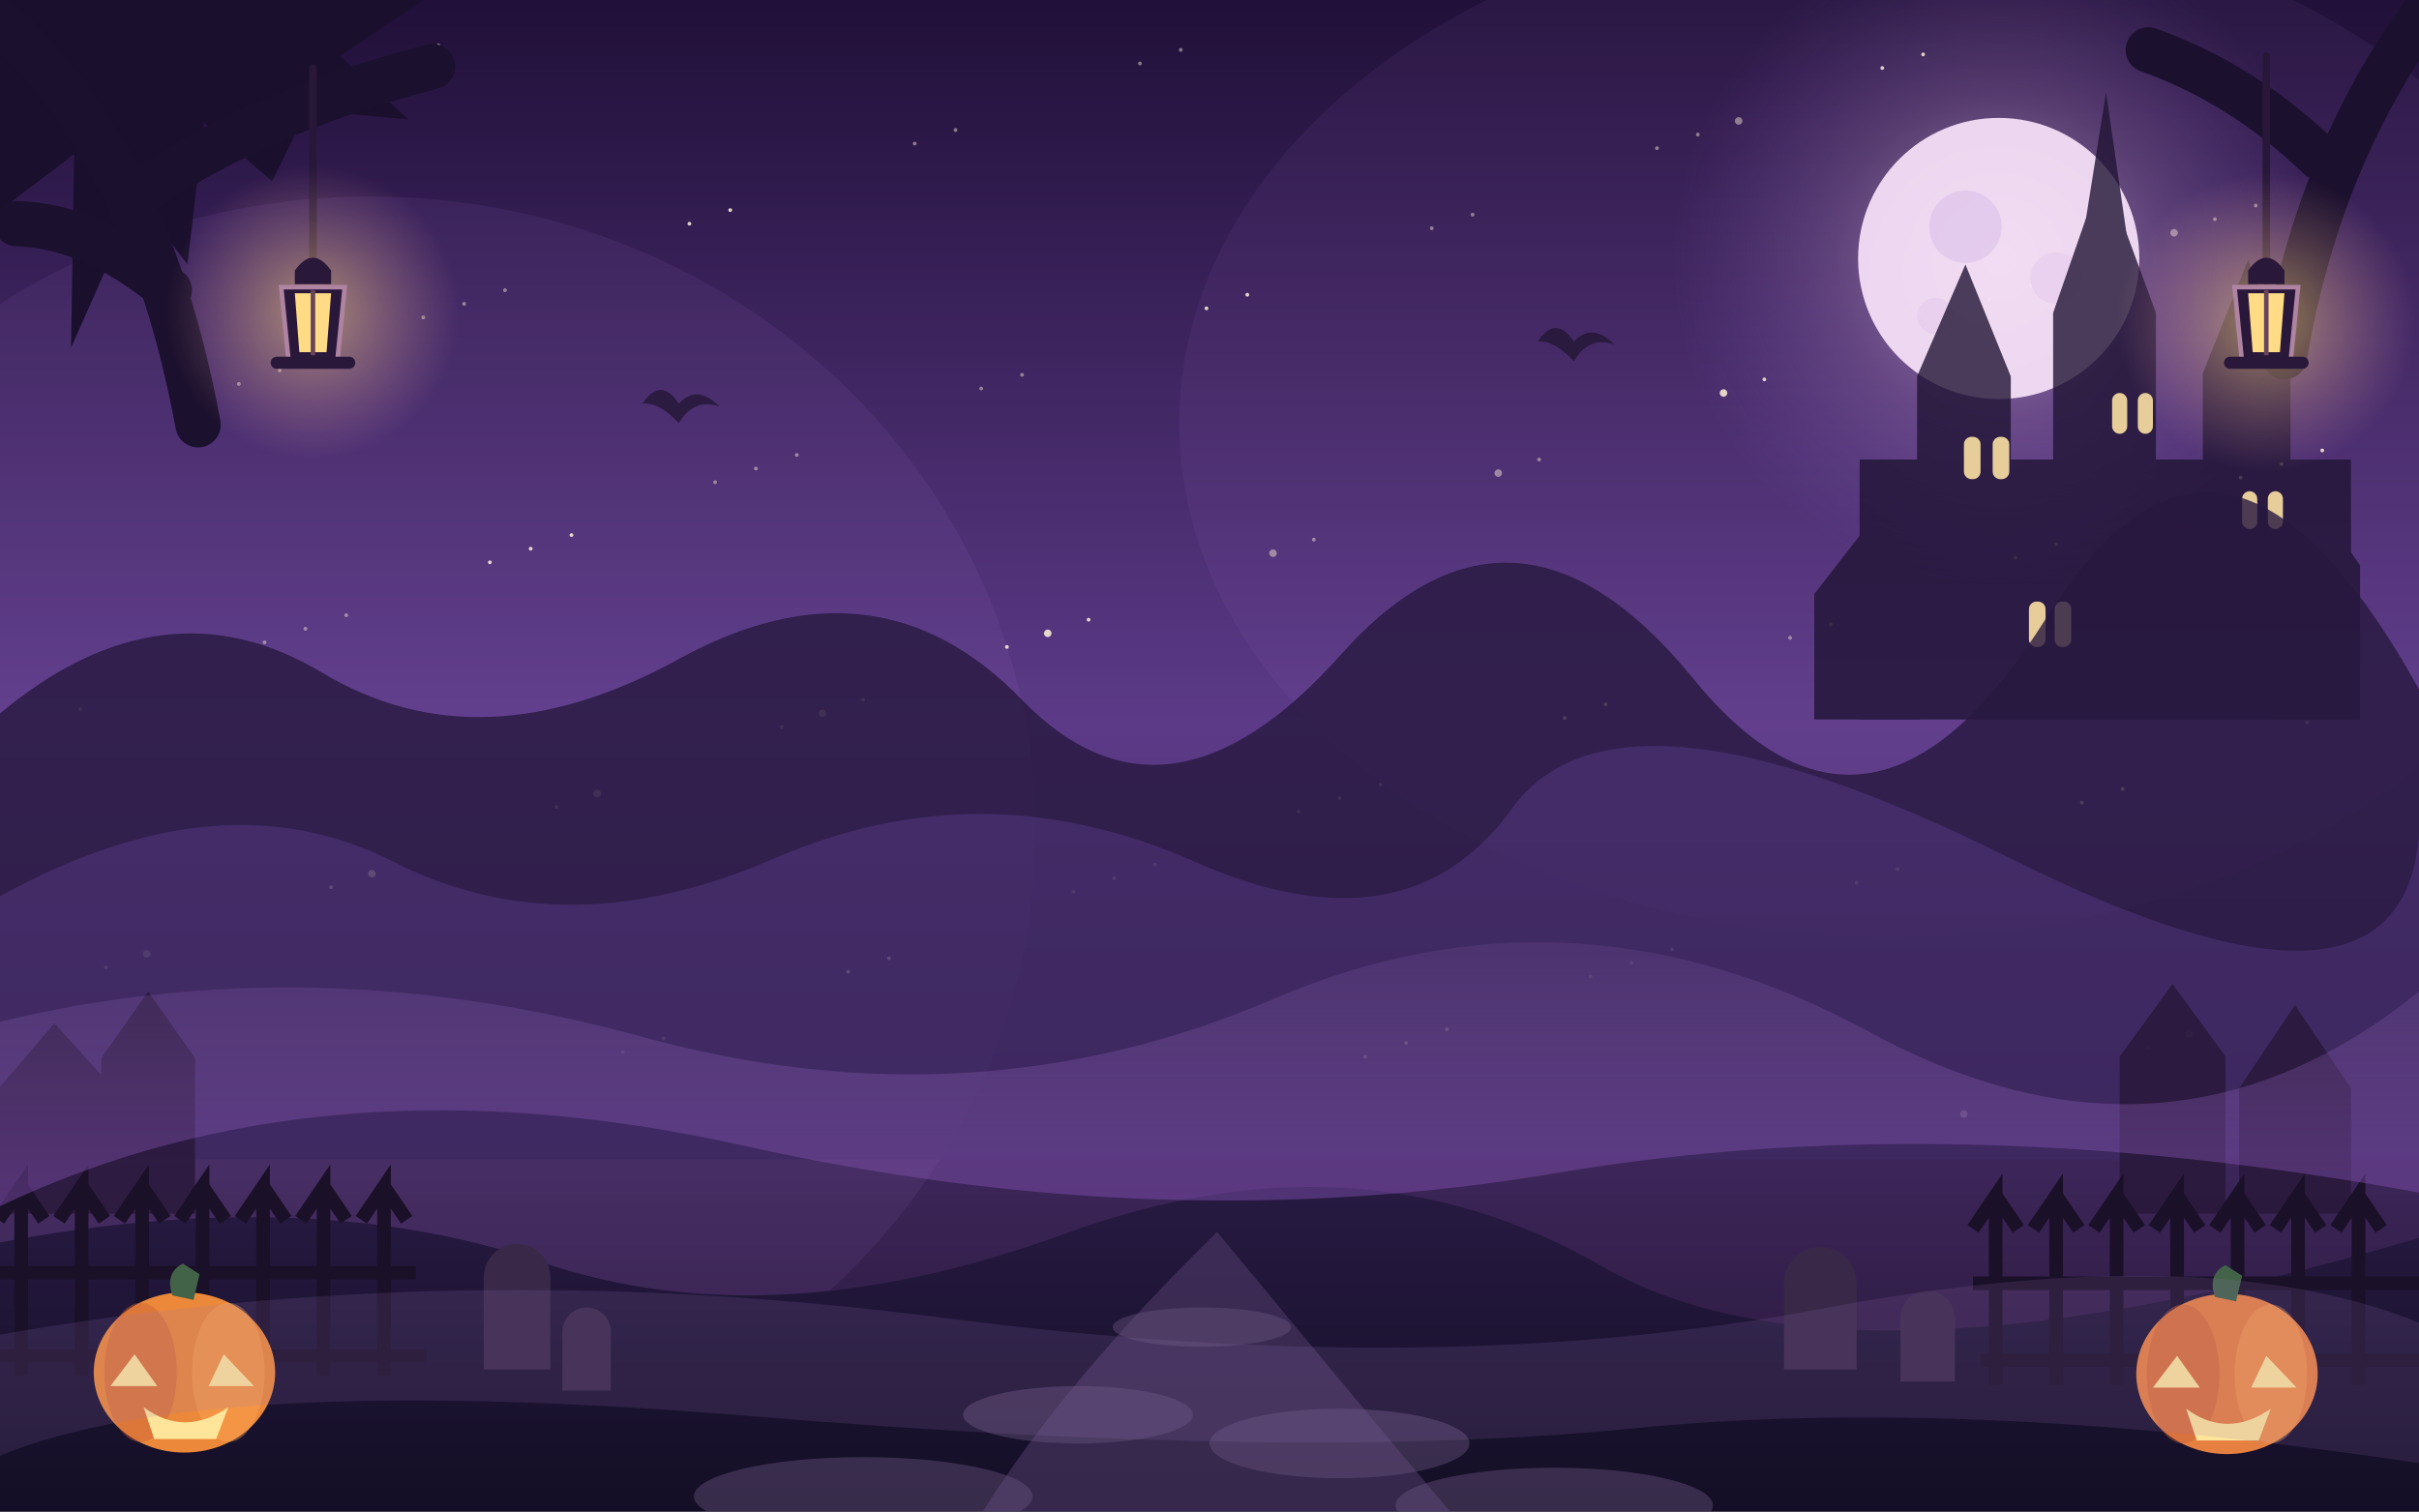
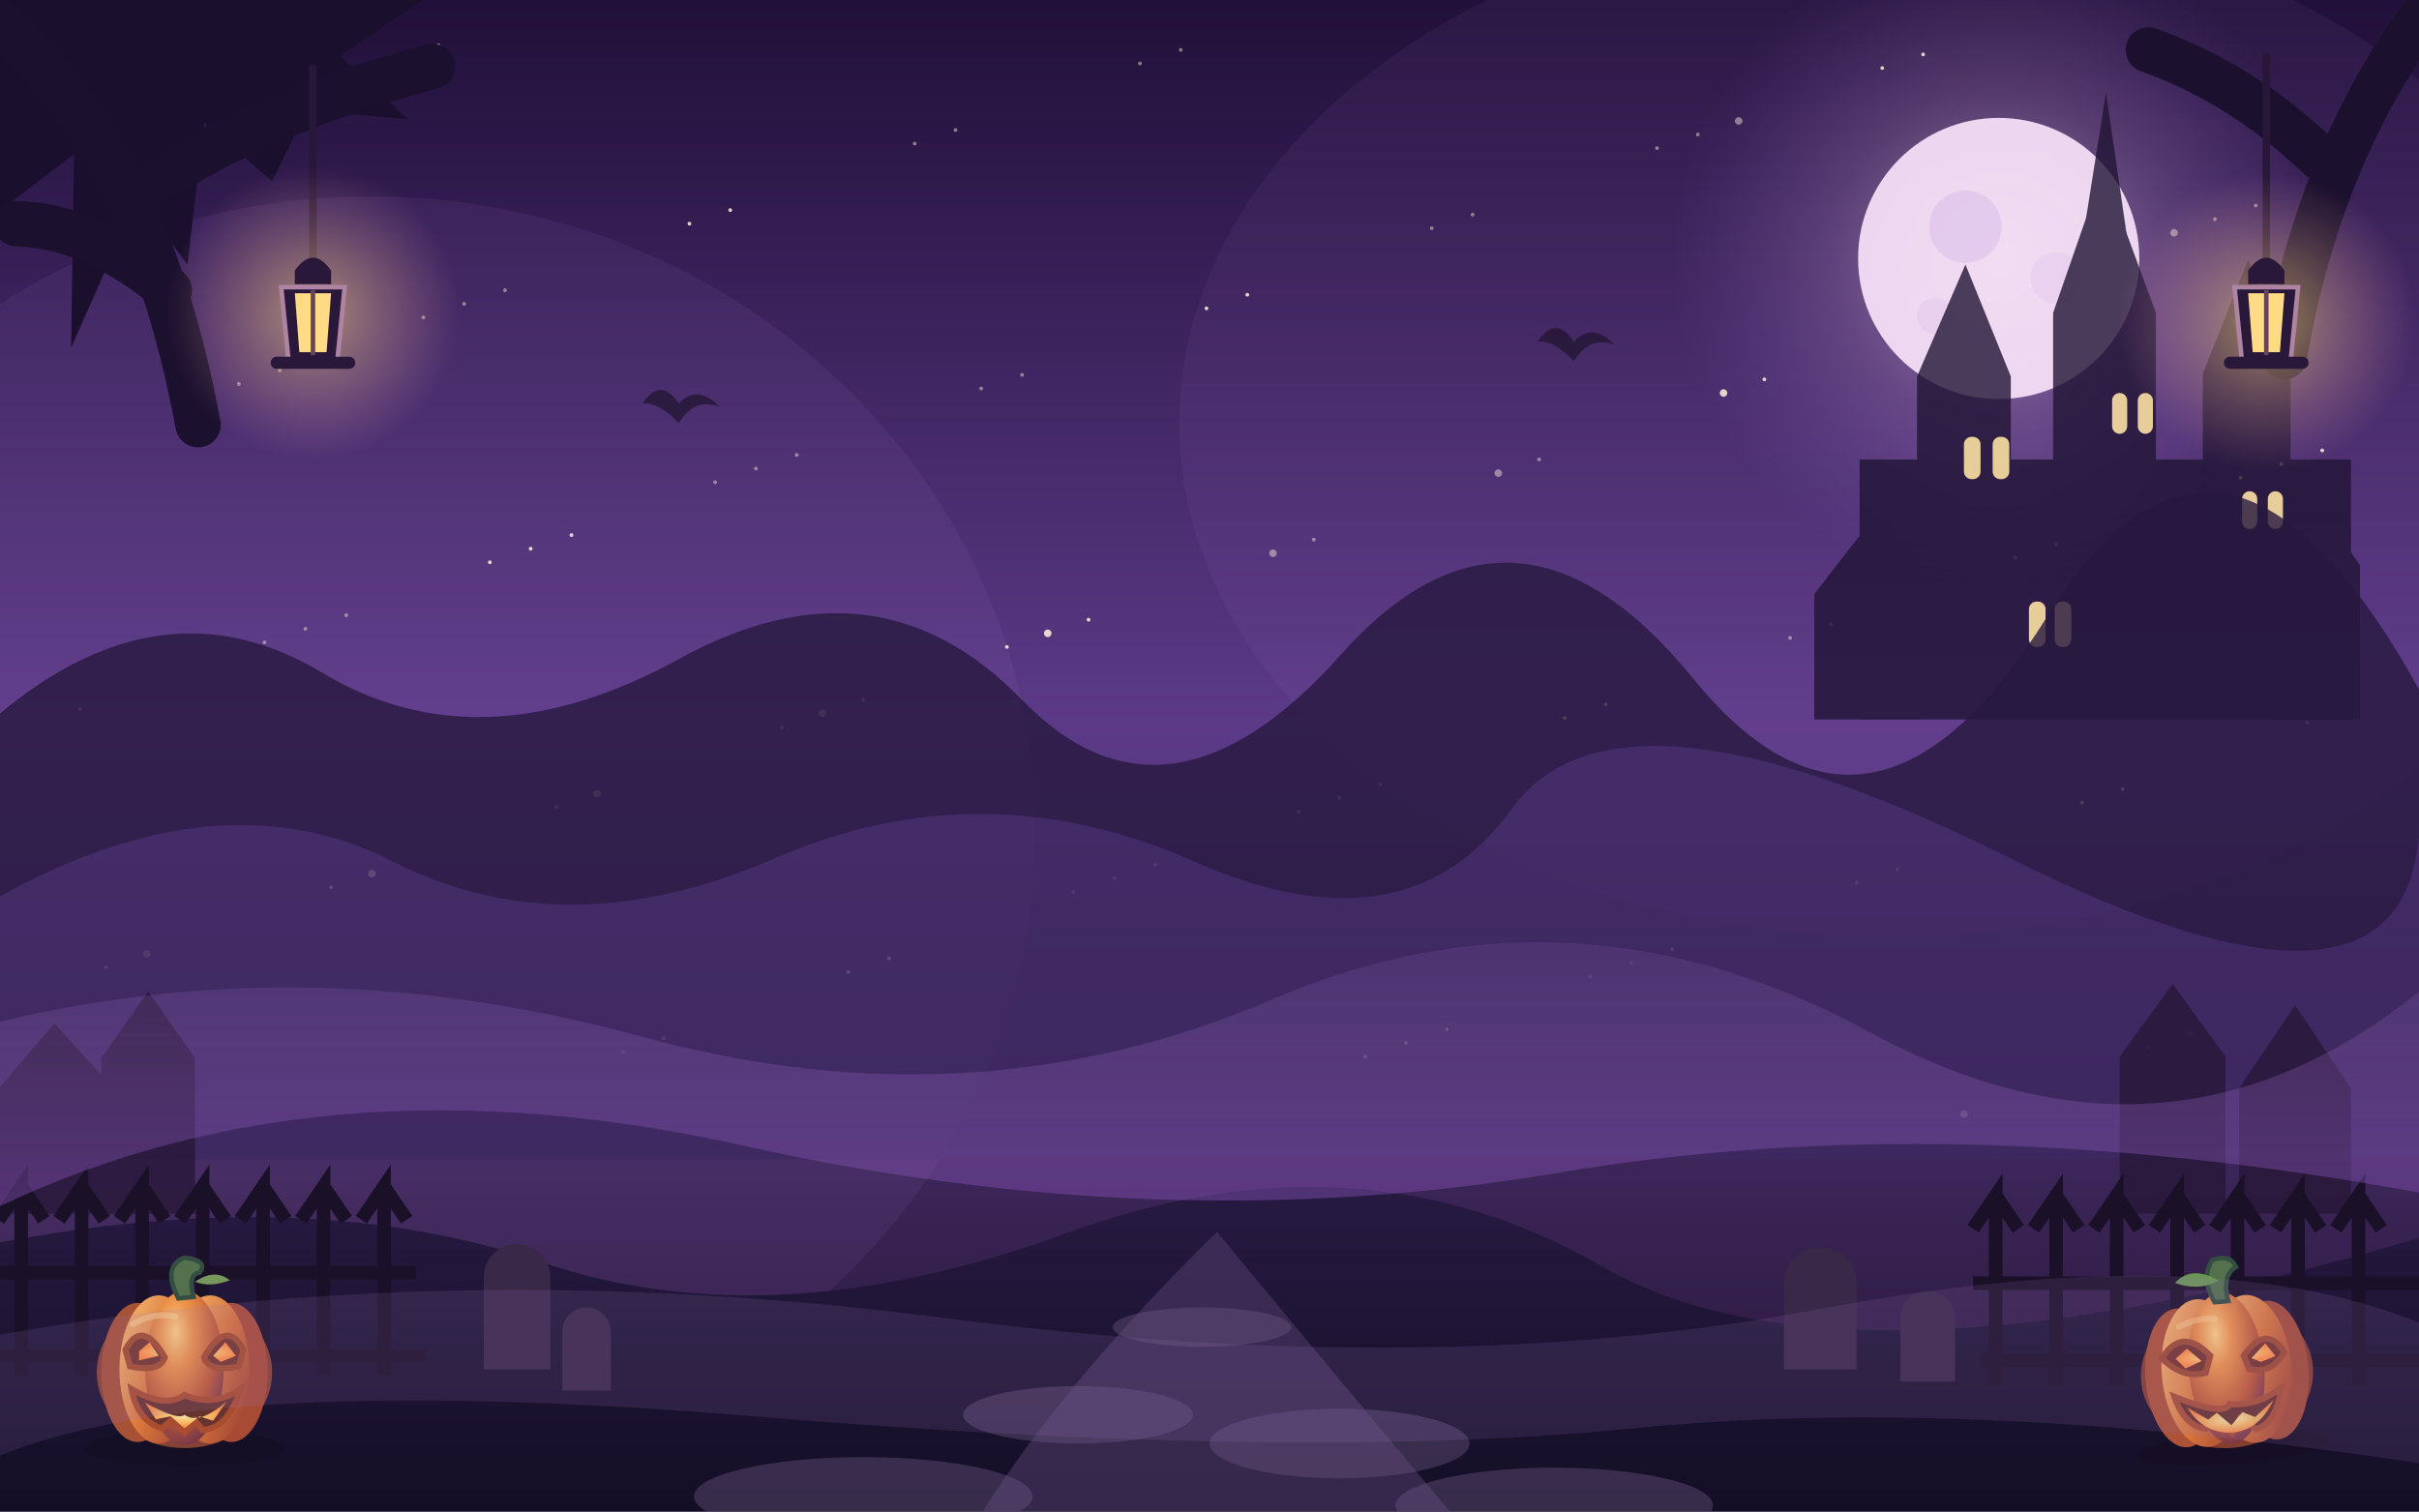
<svg xmlns="http://www.w3.org/2000/svg" viewBox="0 0 1600 1000" preserveAspectRatio="xMidYMid slice">
  <defs>
    <linearGradient id="night" x2="0" y2="1">
      <stop stop-color="#211039" />
      <stop offset=".48" stop-color="#5c3a88" />
      <stop offset="1" stop-color="#241534" />
    </linearGradient>
    <radialGradient id="moonGlow">
      <stop stop-color="#fff9f1" stop-opacity=".5" />
      <stop offset=".5" stop-color="#f5c7ff" stop-opacity=".18" />
      <stop offset="1" stop-color="#b787fc" stop-opacity="0" />
    </radialGradient>
    <linearGradient id="fog" x2="0" y2="1">
      <stop stop-color="#a278c7" stop-opacity=".12" />
      <stop offset="1" stop-color="#8450b6" stop-opacity=".45" />
    </linearGradient>
    <radialGradient id="lantern">
      <stop stop-color="#ffe6a0" stop-opacity=".9" />
      <stop offset=".22" stop-color="#ffd586" stop-opacity=".42" />
      <stop offset="1" stop-color="#f2a9ab" stop-opacity="0" />
    </radialGradient>
    <linearGradient id="grass" x2="0" y2="1">
      <stop stop-color="#271a42" />
      <stop offset="1" stop-color="#130e25" />
    </linearGradient>
  </defs>
  <rect width="1600" height="1000" fill="url(#night)" />
  <ellipse cx="1250" cy="280" rx="470" ry="340" fill="#a070d1" opacity=".08" />
  <ellipse cx="245" cy="550" rx="440" ry="420" fill="#a778d8" opacity=".09" />
  <circle cx="87" cy="101" r="2.5" fill="#fff2d8" opacity="0.85" />
  <circle cx="280" cy="210" r="1.25" fill="#fff2d8" opacity="0.45" />
  <circle cx="473" cy="319" r="1.25" fill="#fff2d8" opacity="0.45" />
  <circle cx="666" cy="428" r="1.25" fill="#fff2d8" opacity="0.85" />
  <circle cx="859" cy="537" r="1.25" fill="#fff2d8" opacity="0.45" />
  <circle cx="1052" cy="646" r="1.25" fill="#fff2d8" opacity="0.45" />
  <circle cx="1245" cy="45" r="1.25" fill="#fff2d8" opacity="0.85" />
  <circle cx="1438" cy="154" r="2.5" fill="#fff2d8" opacity="0.45" />
  <circle cx="131" cy="263" r="1.25" fill="#fff2d8" opacity="0.45" />
  <circle cx="324" cy="372" r="1.25" fill="#fff2d8" opacity="0.85" />
  <circle cx="517" cy="481" r="1.25" fill="#fff2d8" opacity="0.45" />
  <circle cx="710" cy="590" r="1.25" fill="#fff2d8" opacity="0.45" />
  <circle cx="903" cy="699" r="1.25" fill="#fff2d8" opacity="0.85" />
  <circle cx="1096" cy="98" r="1.25" fill="#fff2d8" opacity="0.45" />
  <circle cx="1289" cy="207" r="2.5" fill="#fff2d8" opacity="0.45" />
  <circle cx="1482" cy="316" r="1.25" fill="#fff2d8" opacity="0.85" />
  <circle cx="175" cy="425" r="1.25" fill="#fff2d8" opacity="0.45" />
  <circle cx="368" cy="534" r="1.25" fill="#fff2d8" opacity="0.45" />
  <circle cx="561" cy="643" r="1.25" fill="#fff2d8" opacity="0.85" />
  <circle cx="754" cy="42" r="1.25" fill="#fff2d8" opacity="0.45" />
  <circle cx="947" cy="151" r="1.25" fill="#fff2d8" opacity="0.45" />
  <circle cx="1140" cy="260" r="2.5" fill="#fff2d8" opacity="0.85" />
  <circle cx="1333" cy="369" r="1.25" fill="#fff2d8" opacity="0.45" />
  <circle cx="1526" cy="478" r="1.25" fill="#fff2d8" opacity="0.45" />
  <circle cx="219" cy="587" r="1.25" fill="#fff2d8" opacity="0.85" />
  <circle cx="412" cy="696" r="1.25" fill="#fff2d8" opacity="0.45" />
  <circle cx="605" cy="95" r="1.25" fill="#fff2d8" opacity="0.45" />
  <circle cx="798" cy="204" r="1.25" fill="#fff2d8" opacity="0.85" />
  <circle cx="991" cy="313" r="2.5" fill="#fff2d8" opacity="0.45" />
  <circle cx="1184" cy="422" r="1.25" fill="#fff2d8" opacity="0.45" />
  <circle cx="1377" cy="531" r="1.25" fill="#fff2d8" opacity="0.85" />
  <circle cx="70" cy="640" r="1.25" fill="#fff2d8" opacity="0.45" />
  <circle cx="263" cy="39" r="1.25" fill="#fff2d8" opacity="0.45" />
  <circle cx="456" cy="148" r="1.25" fill="#fff2d8" opacity="0.85" />
  <circle cx="649" cy="257" r="1.25" fill="#fff2d8" opacity="0.45" />
  <circle cx="842" cy="366" r="2.5" fill="#fff2d8" opacity="0.45" />
  <circle cx="1035" cy="475" r="1.25" fill="#fff2d8" opacity="0.85" />
  <circle cx="1228" cy="584" r="1.25" fill="#fff2d8" opacity="0.45" />
  <circle cx="1421" cy="693" r="1.25" fill="#fff2d8" opacity="0.45" />
  <circle cx="114" cy="92" r="1.25" fill="#fff2d8" opacity="0.85" />
  <circle cx="307" cy="201" r="1.25" fill="#fff2d8" opacity="0.45" />
  <circle cx="500" cy="310" r="1.25" fill="#fff2d8" opacity="0.45" />
  <circle cx="693" cy="419" r="2.5" fill="#fff2d8" opacity="0.85" />
  <circle cx="886" cy="528" r="1.25" fill="#fff2d8" opacity="0.45" />
  <circle cx="1079" cy="637" r="1.25" fill="#fff2d8" opacity="0.45" />
  <circle cx="1272" cy="36" r="1.25" fill="#fff2d8" opacity="0.85" />
  <circle cx="1465" cy="145" r="1.25" fill="#fff2d8" opacity="0.45" />
  <circle cx="158" cy="254" r="1.25" fill="#fff2d8" opacity="0.45" />
  <circle cx="351" cy="363" r="1.25" fill="#fff2d8" opacity="0.85" />
  <circle cx="544" cy="472" r="2.5" fill="#fff2d8" opacity="0.45" />
  <circle cx="737" cy="581" r="1.25" fill="#fff2d8" opacity="0.45" />
  <circle cx="930" cy="690" r="1.25" fill="#fff2d8" opacity="0.85" />
  <circle cx="1123" cy="89" r="1.25" fill="#fff2d8" opacity="0.45" />
  <circle cx="1316" cy="198" r="1.25" fill="#fff2d8" opacity="0.45" />
  <circle cx="1509" cy="307" r="1.25" fill="#fff2d8" opacity="0.85" />
  <circle cx="202" cy="416" r="1.25" fill="#fff2d8" opacity="0.45" />
  <circle cx="395" cy="525" r="2.5" fill="#fff2d8" opacity="0.45" />
  <circle cx="588" cy="634" r="1.25" fill="#fff2d8" opacity="0.85" />
  <circle cx="781" cy="33" r="1.25" fill="#fff2d8" opacity="0.45" />
  <circle cx="974" cy="142" r="1.25" fill="#fff2d8" opacity="0.45" />
  <circle cx="1167" cy="251" r="1.25" fill="#fff2d8" opacity="0.85" />
  <circle cx="1360" cy="360" r="1.25" fill="#fff2d8" opacity="0.45" />
  <circle cx="53" cy="469" r="1.25" fill="#fff2d8" opacity="0.45" />
  <circle cx="246" cy="578" r="2.5" fill="#fff2d8" opacity="0.85" />
  <circle cx="439" cy="687" r="1.25" fill="#fff2d8" opacity="0.45" />
  <circle cx="632" cy="86" r="1.25" fill="#fff2d8" opacity="0.45" />
  <circle cx="825" cy="195" r="1.25" fill="#fff2d8" opacity="0.85" />
  <circle cx="1018" cy="304" r="1.25" fill="#fff2d8" opacity="0.45" />
  <circle cx="1211" cy="413" r="1.25" fill="#fff2d8" opacity="0.45" />
  <circle cx="1404" cy="522" r="1.25" fill="#fff2d8" opacity="0.85" />
  <circle cx="97" cy="631" r="2.5" fill="#fff2d8" opacity="0.45" />
  <circle cx="290" cy="30" r="1.25" fill="#fff2d8" opacity="0.45" />
  <circle cx="483" cy="139" r="1.25" fill="#fff2d8" opacity="0.85" />
  <circle cx="676" cy="248" r="1.25" fill="#fff2d8" opacity="0.45" />
  <circle cx="869" cy="357" r="1.25" fill="#fff2d8" opacity="0.45" />
  <circle cx="1062" cy="466" r="1.25" fill="#fff2d8" opacity="0.85" />
  <circle cx="1255" cy="575" r="1.25" fill="#fff2d8" opacity="0.45" />
  <circle cx="1448" cy="684" r="2.5" fill="#fff2d8" opacity="0.45" />
  <circle cx="141" cy="83" r="1.25" fill="#fff2d8" opacity="0.85" />
  <circle cx="334" cy="192" r="1.25" fill="#fff2d8" opacity="0.45" />
  <circle cx="527" cy="301" r="1.25" fill="#fff2d8" opacity="0.45" />
  <circle cx="720" cy="410" r="1.25" fill="#fff2d8" opacity="0.85" />
  <circle cx="913" cy="519" r="1.25" fill="#fff2d8" opacity="0.45" />
  <circle cx="1106" cy="628" r="1.25" fill="#fff2d8" opacity="0.45" />
  <circle cx="1299" cy="737" r="2.5" fill="#fff2d8" opacity="0.85" />
  <circle cx="1492" cy="136" r="1.25" fill="#fff2d8" opacity="0.45" />
  <circle cx="185" cy="245" r="1.25" fill="#fff2d8" opacity="0.45" />
  <circle cx="378" cy="354" r="1.25" fill="#fff2d8" opacity="0.85" />
  <circle cx="571" cy="463" r="1.25" fill="#fff2d8" opacity="0.45" />
  <circle cx="764" cy="572" r="1.25" fill="#fff2d8" opacity="0.45" />
  <circle cx="957" cy="681" r="1.25" fill="#fff2d8" opacity="0.85" />
  <circle cx="1150" cy="80" r="2.5" fill="#fff2d8" opacity="0.45" />
  <circle cx="1343" cy="189" r="1.25" fill="#fff2d8" opacity="0.45" />
  <circle cx="1536" cy="298" r="1.25" fill="#fff2d8" opacity="0.85" />
  <circle cx="229" cy="407" r="1.25" fill="#fff2d8" opacity="0.45" />
  <circle cx="1322" cy="171" r="217" fill="url(#moonGlow)" />
  <circle cx="1322" cy="171" r="93" fill="#f9e3fa" opacity=".92" />
  <circle cx="1300" cy="150" r="24" fill="#c5a7df" opacity=".29" />
  <circle cx="1360" cy="184" r="17" fill="#d2b0e3" opacity=".22" />
  <circle cx="1280" cy="209" r="12" fill="#d2b0e3" opacity=".23" />
  <g fill="#211435" opacity=".8">
    <path d="M1230 476V304h38v-55l32-74 30 74v55h28v-97l33-95 35 95v97h31v-57l30-75 28 75v57h40v172z" />
    <path d="M1200 476V393l35-45 35 45v83zm303 0v-102l29-42 29 42v102z" />
    <path d="M1370 206l23-145 21 145z" />
  </g>
  <g fill="#ffe5a5" opacity=".88">
    <rect x="1299" y="289" width="11" height="28" rx="5" />
    <rect x="1318" y="289" width="11" height="28" rx="5" />
    <rect x="1397" y="260" width="10" height="27" rx="5" />
    <rect x="1414" y="260" width="10" height="27" rx="5" />
    <rect x="1483" y="325" width="10" height="25" rx="5" />
    <rect x="1500" y="325" width="10" height="25" rx="5" />
    <rect x="1342" y="398" width="11" height="30" rx="5" />
    <rect x="1359" y="398" width="11" height="30" rx="5" />
  </g>
  <g fill="#27183f" opacity=".8">
    <path d="M0 472Q108 382 213 445T449 436T676 463T887 433T1120 449T1354 408T1600 456V704H0Z" />
    <path d="M0 593Q146 512 260 570T512 568T790 570T1000 535T1330 568T1600 551V767H0Z" fill="#3d2860" />
  </g>
  <path d="M-10 0H280L225 37 270 79 203 73 180 120 135 81 124 175 91 131 47 230 49 102-30 162Z" fill="#1a102e" />
  <g stroke="#1b102e" stroke-width="30" stroke-linecap="round" fill="none">
    <path d="M-18 0Q95 86 131 281" />
    <path d="M92 128Q167 75 286 44" />
    <path d="M112 192Q60 149 11 148" />
    <path d="M1610 0Q1534 99 1511 236" />
    <path d="M1534 104Q1483 55 1421 33" />
  </g>
  <g stroke="#281738" stroke-width="5" stroke-linecap="round">
    <path d="M207 45v135" />
    <path d="M1499 37v149" />
  </g>
  <g>
    <circle cx="207" cy="207" r="97" fill="url(#lantern)" />
    <path d="M195 179q12-17 24 0v9h-24z" fill="#2a183a" />
    <path d="M186 190h42l-5 50h-32z" fill="#2a183a" stroke="#af84a3" stroke-width="3" />
    <path d="M195 194h24l-3 39h-18z" fill="#ffdb85" />
    <path d="M207 192v43" stroke="#67445b" stroke-width="3" />
    <path d="M183 240h48" stroke="#2a183a" stroke-width="8" stroke-linecap="round" />
    <circle cx="1499" cy="213" r="99" fill="url(#lantern)" />
    <path d="M1487 179q12-17 24 0v9h-24z" fill="#2a183a" />
    <path d="M1478 190h42l-5 50h-32z" fill="#2a183a" stroke="#af84a3" stroke-width="3" />
    <path d="M1487 194h24l-3 39h-18z" fill="#ffdb85" />
    <path d="M1499 192v43" stroke="#67445b" stroke-width="3" />
    <path d="M1475 240h48" stroke="#2a183a" stroke-width="8" stroke-linecap="round" />
  </g>
  <g fill="#251535" opacity=".75">
    <path d="M0 803L0 719l36-42 38 42v84zm67 0v-103l31-44 31 44v103zm1335 0V699l35-48 35 48v104zm79 0v-83l37-55 37 55v83z" />
  </g>
  <path d="M0 822Q205 783 358 835T705 816T1060 838T1600 819V1000H0Z" fill="url(#grass)" />
  <path d="M650 1000Q704 914 805 815Q900 930 959 1000Z" fill="#4c3865" opacity=".6" />
  <g fill="#66517a" opacity=".44">
    <ellipse cx="795" cy="878" rx="59" ry="13" />
    <ellipse cx="713" cy="936" rx="76" ry="19" />
    <ellipse cx="886" cy="955" rx="86" ry="23" />
    <ellipse cx="571" cy="990" rx="112" ry="26" />
    <ellipse cx="1028" cy="996" rx="105" ry="25" />
  </g>
  <g stroke="#1a1028" stroke-width="9" fill="none">
    <path d="M0 842h275M0 897h282M1305 849h295M1310 900h290" />
    <path d="M14 910v-125l-15 22m15-22 15 22" />
    <path d="M54 910v-125l-15 22m15-22 15 22" />
    <path d="M94 910v-125l-15 22m15-22 15 22" />
    <path d="M134 910v-125l-15 22m15-22 15 22" />
    <path d="M174 910v-125l-15 22m15-22 15 22" />
    <path d="M214 910v-125l-15 22m15-22 15 22" />
    <path d="M254 910v-125l-15 22m15-22 15 22" />
    <path d="M1320 916v-125l-15 22m15-22 15 22" />
    <path d="M1360 916v-125l-15 22m15-22 15 22" />
    <path d="M1400 916v-125l-15 22m15-22 15 22" />
    <path d="M1440 916v-125l-15 22m15-22 15 22" />
    <path d="M1480 916v-125l-15 22m15-22 15 22" />
    <path d="M1520 916v-125l-15 22m15-22 15 22" />
    <path d="M1560 916v-125l-15 22m15-22 15 22" />
  </g>
  <g fill="#392848">
    <path d="M320 906v-61a22 22 0 0 1 44 0v61z" />
    <path d="M1180 906v-57a24 24 0 0 1 48 0v57z" />
    <path d="M372 920v-39a16 16 0 0 1 32 0v39z" />
    <path d="M1257 914v-42a18 18 0 0 1 36 0v42z" />
  </g>
+   <defs>
+     <radialGradient id="pumpkinBody" cx=".39" cy=".27" r=".77">
+       <stop stop-color="#ffd082" />
+       <stop offset=".28" stop-color="#ed934a" />
+       <stop offset=".7" stop-color="#bd5837" />
+       <stop offset="1" stop-color="#71364b" />
+     </radialGradient>
+     <linearGradient id="pumpkinRib" x1="0" y1="0" x2="1" y2=".7">
+       <stop stop-color="#fac076" />
+       <stop offset=".6" stop-color="#d8753b" />
+       <stop offset="1" stop-color="#a44a37" />
+     </linearGradient>
+     <radialGradient id="pumpkinCandle">
+       <stop stop-color="#fff5bf" />
+       <stop offset=".48" stop-color="#ffcb72" />
+       <stop offset="1" stop-color="#ff8e47" />
+     </radialGradient>
+   </defs>
  <g transform="translate(122 908)">
-     <ellipse rx="60" ry="53" fill="#eb883a" />
-     <ellipse cx="-29" rx="24" ry="46" fill="#c75f36" opacity=".42" />
-     <ellipse cx="29" rx="24" ry="46" fill="#ffac56" opacity=".38" />
-     <path d="M-8-51q-5-15 7-21l11 7-4 17z" fill="#436348" />
-     <path d="M-33-12l-16 21h31zM26-12l-10 21h30zM-27 23q27 20 56 0l-8 21h-41z" fill="#ffe59a" />
-   </g>
-   <g transform="translate(1473 909)">
-     <ellipse rx="60" ry="53" fill="#e68040" />
-     <ellipse cx="-29" rx="24" ry="46" fill="#c65c37" opacity=".4" />
-     <ellipse cx="29" rx="24" ry="46" fill="#ffa85c" opacity=".36" />
-     <path d="M-8-51q-5-15 7-21l11 7-4 17z" fill="#436348" />
-     <path d="M-33-12l-16 21h31zM26-12l-10 21h30zM-27 23q27 20 56 0l-8 21h-41z" fill="#ffe59a" />
+     <ellipse cy="50" rx="66" ry="12" fill="#140d20" opacity=".52" />
+     <ellipse rx="58" ry="50" fill="#864333" />
+     <ellipse cx="-31" cy="0" rx="24" ry="46" fill="#a75135" />
+     <ellipse cx="31" cy="0" rx="24" ry="46" fill="#a84b35" />
+     <ellipse cx="-17" cy="-2" rx="26" ry="49" fill="url(#pumpkinRib)" />
+     <ellipse cx="17" cy="-2" rx="26" ry="49" fill="url(#pumpkinRib)" />
+     <ellipse cy="-3" rx="26" ry="51" fill="url(#pumpkinBody)" />
+     <path d="M-4-49Q-15-70 0-76Q16-74 10-66Q2-65 6-50Z" fill="#52714c" stroke="#354e42" stroke-width="3" />
+     <path d="M7-60Q20-69 30-61Q17-56 7-60Z" fill="#78975a" />
+     <path d="M-39-15Q-28-36-13-10Q-16 0-36-4Z" fill="#75372e" stroke="#a34d2e" stroke-width="4" />
+     <path d="M13-10Q28-36 39-15L36-4Q16 0 13-10Z" fill="#75372e" stroke="#a34d2e" stroke-width="4" />
+     <path d="M-35 11Q-13 24 0 15Q20 23 37 11Q29 37 12 38L7 32L0 40L-8 31L-15 37Q-31 32-35 11Z" fill="#67332e" stroke="#a94d31" stroke-width="4" />
+     <path d="M-30-14L-23-20L-17-11L-30-8Z M19-11L27-20L34-11L24-7Z" fill="url(#pumpkinCandle)" />
+     <path d="M-26 20Q-4 32 0 28Q10 35 28 19L19 32L10 29L0 37L-9 29L-19 31Z" fill="url(#pumpkinCandle)" opacity=".94" />
+     <path d="M-34-32Q-21-40-6-37" stroke="#ffe7a2" opacity=".4" stroke-width="4" fill="none" stroke-linecap="round" />
+   </g>
+   <g transform="translate(1473 909) rotate(-5)">
+     <ellipse cy="49" rx="64" ry="11" fill="#140d20" opacity=".56" />
+     <ellipse rx="57" ry="49" fill="#853c31" />
+     <ellipse cx="-30" cy="0" rx="24" ry="46" fill="#ad5236" />
+     <ellipse cx="30" cy="0" rx="24" ry="46" fill="#a14c36" />
+     <ellipse cx="-16" cy="-2" rx="27" ry="49" fill="url(#pumpkinRib)" />
+     <ellipse cx="16" cy="-2" rx="27" ry="49" fill="url(#pumpkinRib)" />
+     <ellipse cy="-4" rx="25" ry="50" fill="url(#pumpkinBody)" />
+     <path d="M-4-48Q-12-65-3-76Q9-79 12-70Q2-65 5-48Z" fill="#52714c" stroke="#354e42" stroke-width="3" />
+     <path d="M0-62Q-17-74-29-63Q-14-56 0-62Z" fill="#6a9654" />
+     <path d="M-42-14Q-27-34-10-13L-14-2Q-29 1-42-14Z" fill="#74352f" stroke="#9f4b31" stroke-width="4" />
+     <path d="M12-11Q29-31 39-11Q29 3 15-2Z" fill="#74352f" stroke="#9f4b31" stroke-width="4" />
+     <path d="M-36 12Q-4 28 0 20Q19 23 35 12Q30 35 16 38L6 30L0 39L-9 30L-17 35Q-31 32-36 12Z" fill="#67332e" stroke="#a85037" stroke-width="4" />
+     <path d="M-33-13L-25-19L-16-10L-27-6Z M17-9L27-18L33-9L23-6Z" fill="url(#pumpkinCandle)" />
+     <path d="M-28 20L-15 29L-9 25L0 34L8 26L16 30L29 20Q18 39 0 39Q-19 38-28 20Z" fill="url(#pumpkinCandle)" opacity=".91" />
+     <path d="M-29-34Q-15-39-5-37" fill="none" stroke="#ffe8ab" opacity=".34" stroke-width="4" stroke-linecap="round" />
  </g>
  <path d="M0 676Q206 626 425 686T842 661T1237 683T1600 656V789Q1290 732 1030 776T492 758T0 798Z" fill="url(#fog)" />
  <path d="M0 883Q301 830 625 872T1204 866T1600 875V968Q1300 923 1080 945T498 937T0 963Z" fill="#9872ba" opacity=".16" />
  <g fill="#20142e" opacity=".72">
    <path d="M425 267q12-18 24 0 12-13 27 2-17-6-27 11-13-14-24-13z" />
    <path d="M1017 226q12-18 24 0 12-13 27 2-17-6-27 11-13-14-24-13z" />
  </g>
</svg>
